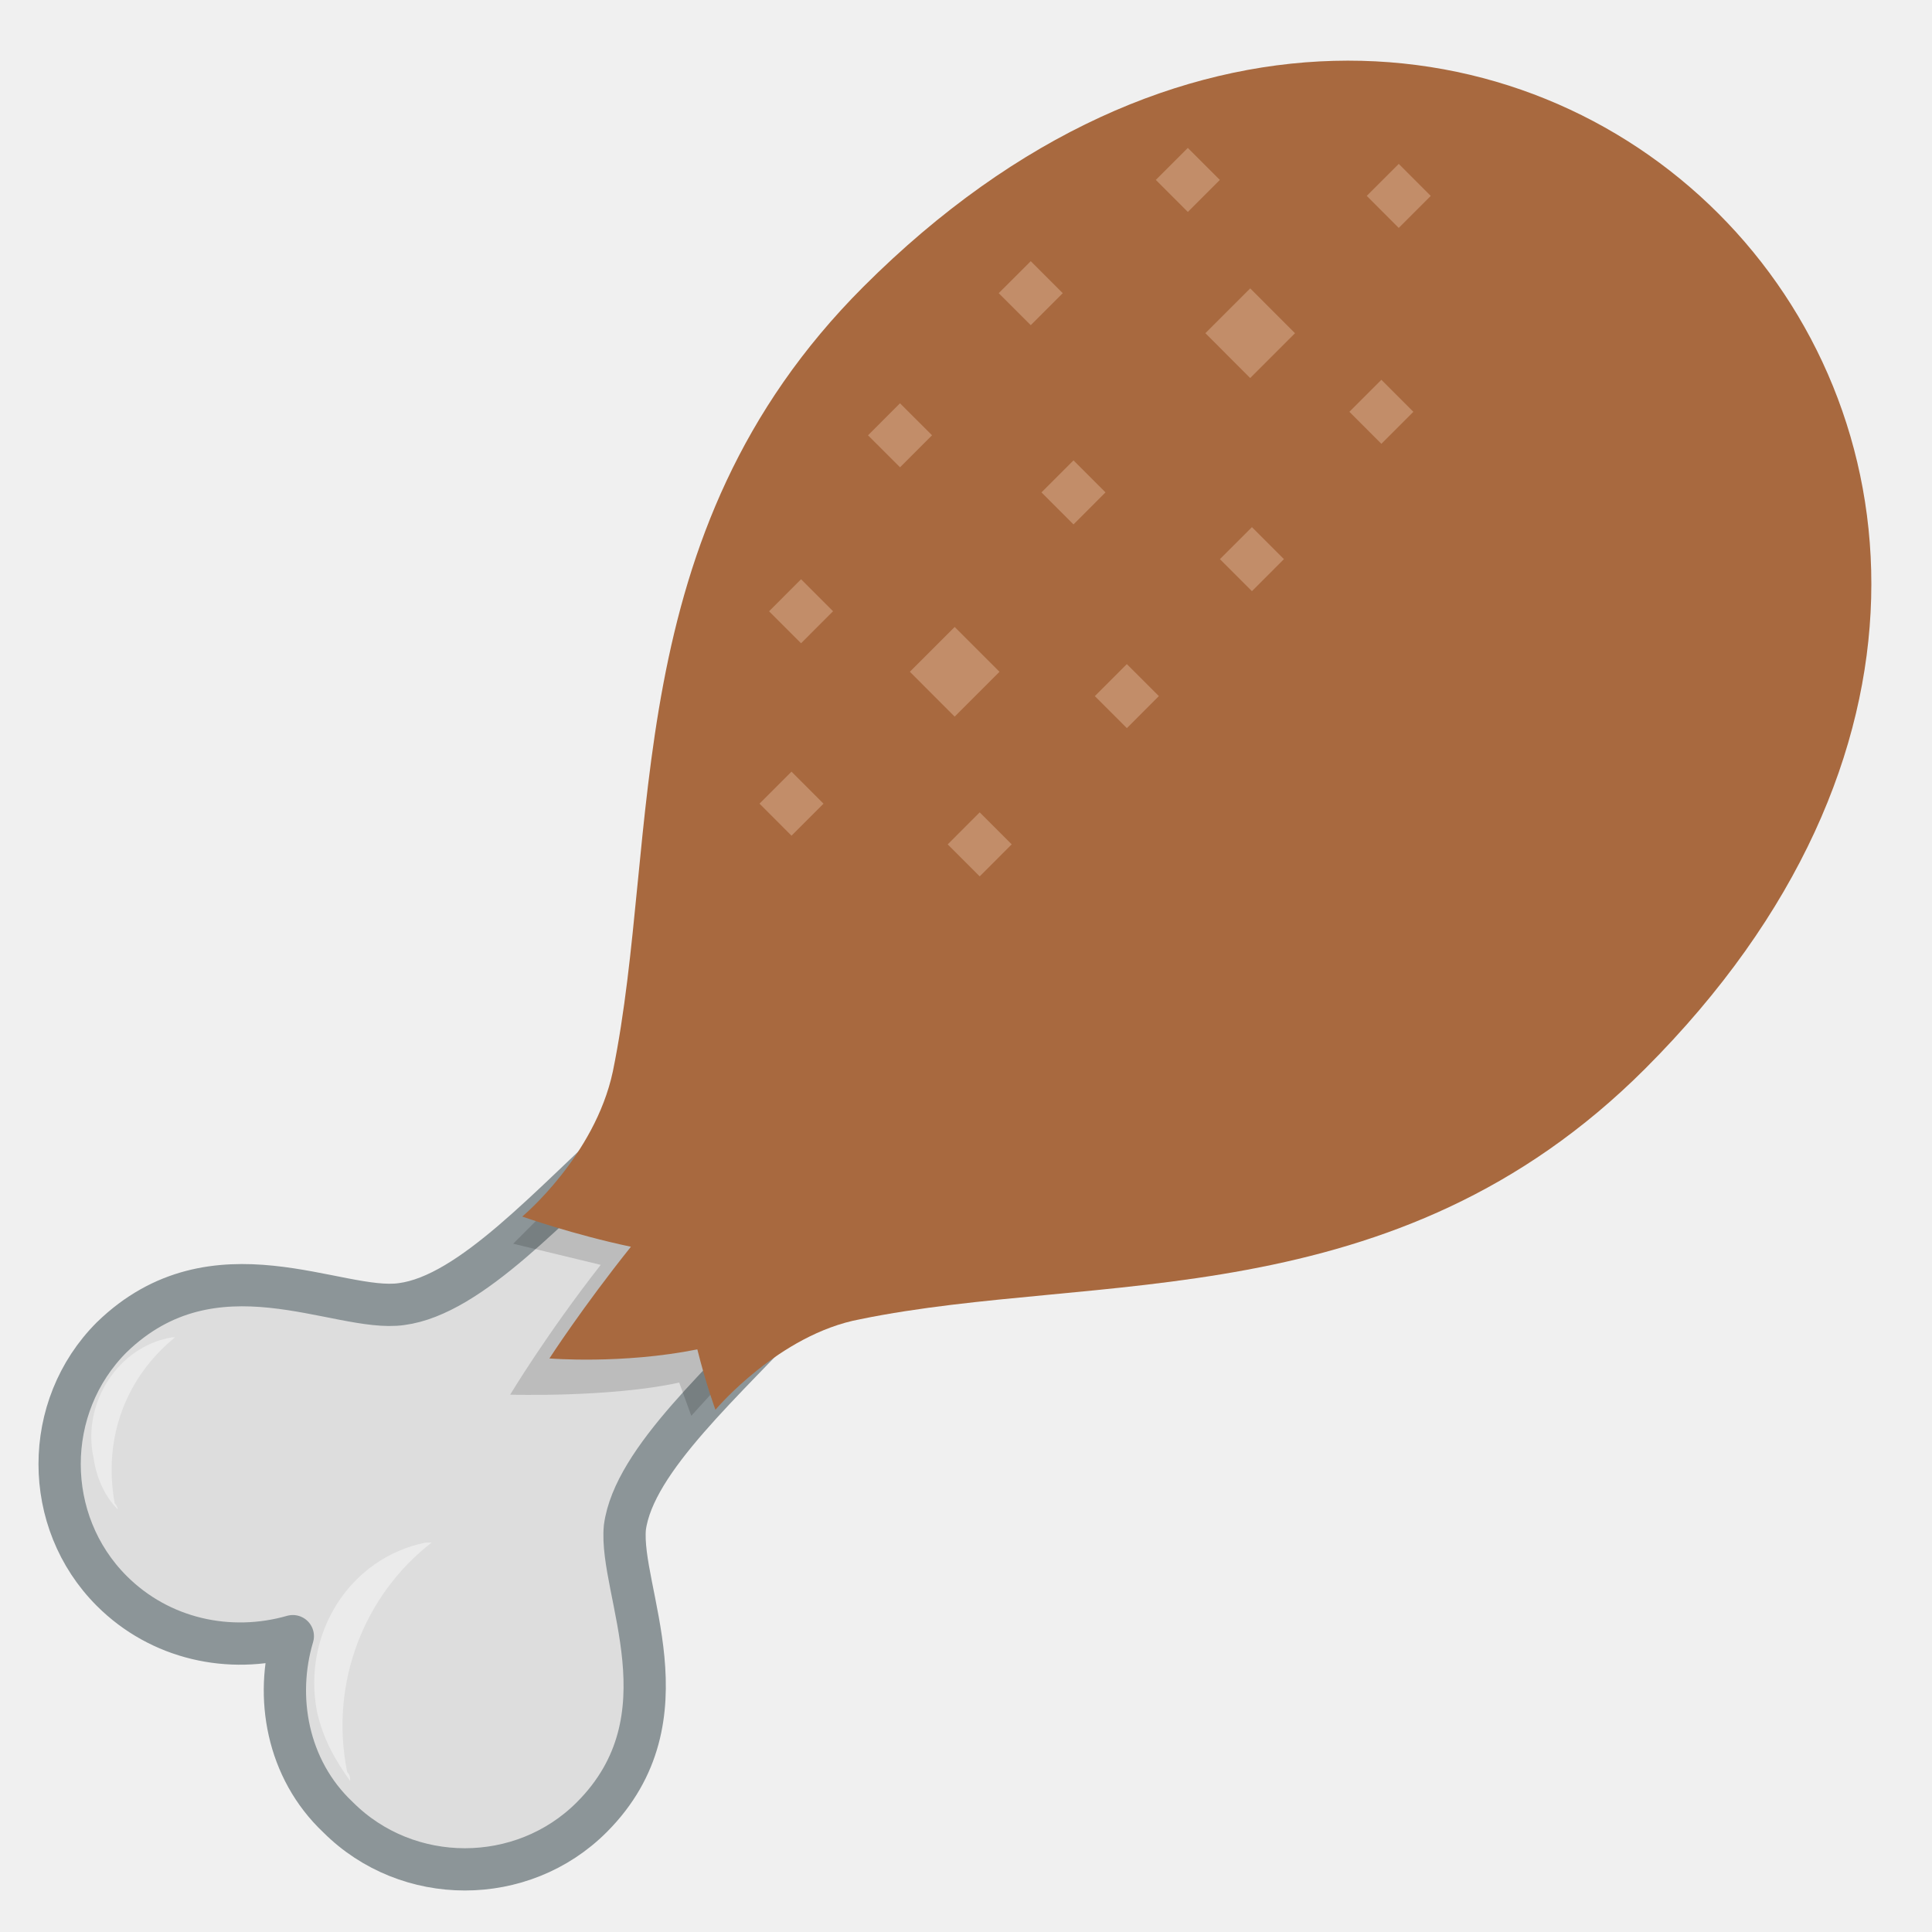
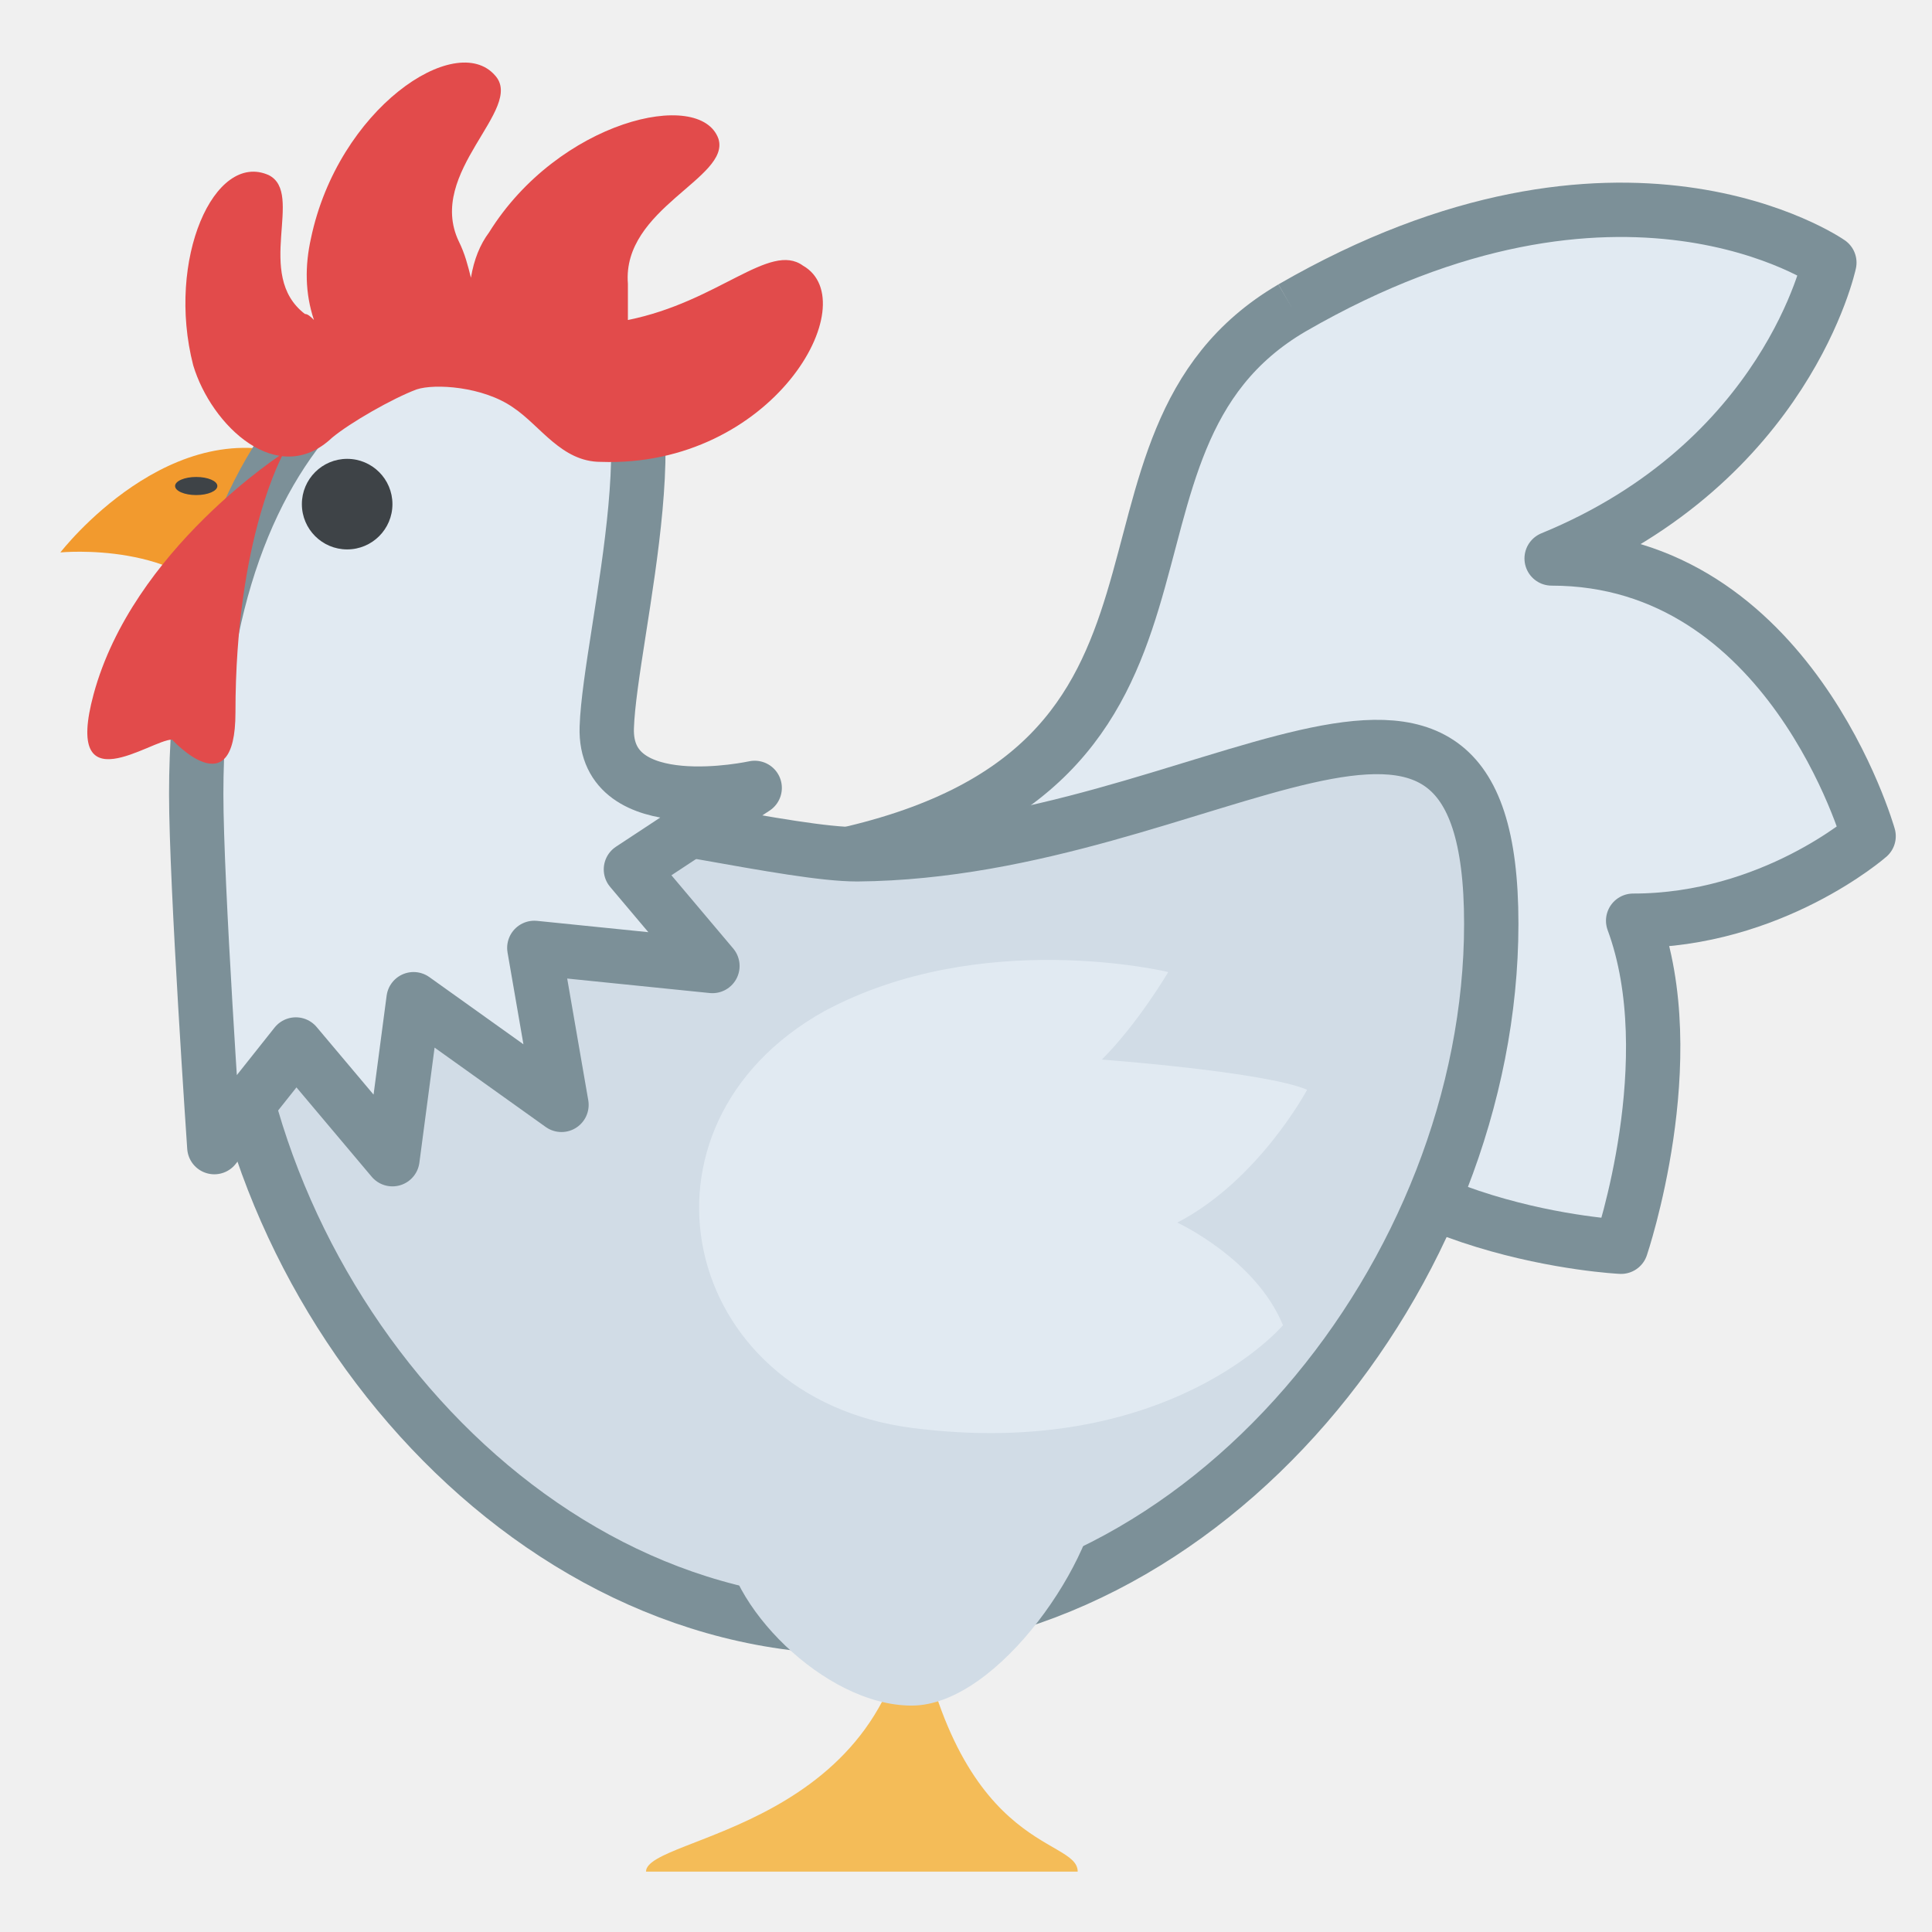
<svg xmlns="http://www.w3.org/2000/svg" viewBox="0 0 64 64">
-   <path fill="#ddd" stroke="#8c9598" stroke-width="1.4" stroke-linejoin="round" d="M28.4 35.6c-4.5-4.5-10.5 7-15.1 7.6-2.1.3-6.2-2.2-9.6 1.1-2.3 2.3-2.3 6.1 0 8.4 1.6 1.6 3.9 2.1 6 1.5-.6 2-.2 4.4 1.5 6 2.3 2.3 6.1 2.3 8.4 0 3.3-3.3.9-7.5 1.1-9.6.6-4.5 12.2-10.5 7.7-15" />
-   <path d="M22.9 46.9l1-1.1 1.9-6.7-7.6.9-1.2 1.2 2.9.7c-1.8 2.3-3 4.3-3 4.3s3.3.1 5.6-.4l.4 1.1" opacity=".15" />
-   <g fill="#fff">
-     <path d="M11.5 58.7c-.6-3 .6-5.9 2.8-7.6h-.2c-2.5.5-4.1 3-3.6 5.6.2.9.6 1.6 1.1 2.3 0-.1 0-.2-.1-.3M3.8 49.8c-.4-2.2.4-4.2 2-5.5h-.1c-1.8.3-3 2.2-2.6 4 .1.7.4 1.3.8 1.7 0 0 0-.1-.1-.2" opacity=".4" />
+   <path fill="#f29a2e" d="M7.6 20.4c1.8 2.9 3.8 3.3 5.2 1.6 2.2-2.6-.2-5.9-2.8-6.8-4.3-1.7-8 3.1-8 3.1s4.1-.4 5.6 2.1" />
+   <path fill="#e1eaf2" stroke="#7c9098" stroke-width="1.8" stroke-linejoin="round" d="M42.8 10.2c-7.7 4.5-1.3 15.3-15.2 18.2l14.8 7.3c3 5.2 11.3 5.6 11.3 5.6s2.1-6.2.4-10.8c4.6 0 7.8-2.8 7.8-2.8s-2.6-9.2-10.5-9.2c7.8-3.2 9.2-9.8 9.2-9.8s-6.9-4.8-17.8 1.5" />
+   <path fill="#f4bc58" d="M35.7 62H21.4c0-1.2 8.4-1.4 8.8-9.4 1.3 8.9 5.5 8.2 5.5 9.4" />
+   <g fill="#d1dce6">
+     <path stroke="#7c9098" stroke-width="1.8" stroke-linejoin="round" d="M49.4 30.6c0 11.5-9.4 23.3-21 23.3s-21-11.8-21-23.3c0-7.7 16.6-2.3 21-2.3 11.6-.1 21-9.3 21 2.3" />
+     <path d="M36.4 49.2c0 2.3-3.3 7.3-6.2 7.3-2.9 0-6.2-3.4-6.2-5.7 0-2.3 12.4-2.7 12.4-1.6" />
  </g>
-   <path fill="#a8693f" d="M54.5 35.4C75 14.9 49.1-11 28.6 9.5c-8.2 8.2-6.7 18.2-8.3 26-.6 2.8-3 4.8-3 4.8s1.7.6 3.6 1c-1.6 2-2.7 3.7-2.7 3.7s2.4.2 4.9-.3c.3 1.2.6 2 .6 2s2.1-2.5 4.8-3c7.8-1.6 17.7 0 26-8.3" />
-   <g fill="#c28d69">
-     <path d="M40.411 18.522l1.061-1.06 1.06 1.06-1.06 1.061zM44.7 13.641l1.06-1.06 1.06 1.061-1.06 1.06zM36.268 23.06l1.06-1.061 1.061 1.06-1.06 1.061zM31.394 27.971l1.06-1.061 1.06 1.06-1.06 1.061zM33.084 9.712l1.061-1.06 1.06 1.06-1.06 1.06zM28.754 14.42l1.06-1.061 1.061 1.06-1.06 1.061zM25.476 20.25l1.06-1.062 1.06 1.06-1.06 1.061zM38.288 5.96l1.06-1.06 1.061 1.06-1.06 1.061zM34.5 16.311l1.061-1.06 1.06 1.06-1.06 1.061zM39.93 11.037l1.485-1.484 1.484 1.485-1.485 1.485zM25.16 26.622l1.06-1.06 1.06 1.061-1.06 1.06zM30.14 22.253l1.485-1.484 1.485 1.485-1.486 1.485zM45.275 6.489l1.061-1.06 1.06 1.061-1.061 1.06z" />
+   <path fill="#e1eaf2" stroke="#7c9098" stroke-width="1.8" stroke-linejoin="round" d="M6.5 26.3c0 3 .6 11.7.6 11.7l2.7-3.4 3.2 3.8.7-5.3 4.9 3.5-.9-5.2 5.9.6-2.7-3.2 4.1-2.7s-5 1.1-4.9-2c.1-3.1 2.6-11.9-.5-13.2-5.7-2.1-13.1 2.7-13.1 15.4" />
+   <g fill="#3e4347">
+     <ellipse cx="6.5" cy="16.1" rx=".7" ry=".3" />
+     <circle cx="11.5" cy="16.7" r="1.5" />
  </g>
+   <g fill="#e24b4b">
+     <path d="M7.8 23.6c0 3.2-2.1.9-2.1.9-.7 0-3.6 2.2-2.6-1.5 1.3-4.8 6.3-8 6.3-8s-1.6 2.8-1.6 8.6" />
+     <path d="M20.8 10.6V9.4c-.2-2.5 3.4-3.5 3-4.8-.6-1.7-5.3-.6-7.6 3.1-.3.4-.5.9-.6 1.5-.1-.4-.2-.8-.4-1.2-1.1-2.3 2.2-4.4 1.2-5.5-1.3-1.5-5.2 1.1-6.1 5.4-.2.9-.2 1.8.1 2.7-.1-.1-.2-.2-.3-.2-1.7-1.3 0-4-1.2-4.6-1.8-.8-3.4 2.8-2.5 6.3.6 2 2.8 4.1 4.6 2.4.6-.5 2-1.3 2.8-1.6.6-.2 2.2-.1 3.2.6.9.6 1.6 1.8 2.9 1.8 5.7.2 8.8-5.3 6.7-6.5-1.1-.8-2.8 1.2-5.8 1.8" />
+   </g>
+   <path fill="#e1eaf2" d="M42.5 43.9c-.9-2.2-3.5-3.4-3.5-3.4 2.7-1.4 4.3-4.4 4.3-4.4-1.4-.6-6.8-1-6.8-1 1.2-1.2 2.2-2.9 2.2-2.9s-6.2-1.5-11.4 1.3c-6.8 3.8-4.8 12.8 2.9 13.8 8.5 1.1 12.3-3.4 12.3-3.4" />
</svg>
